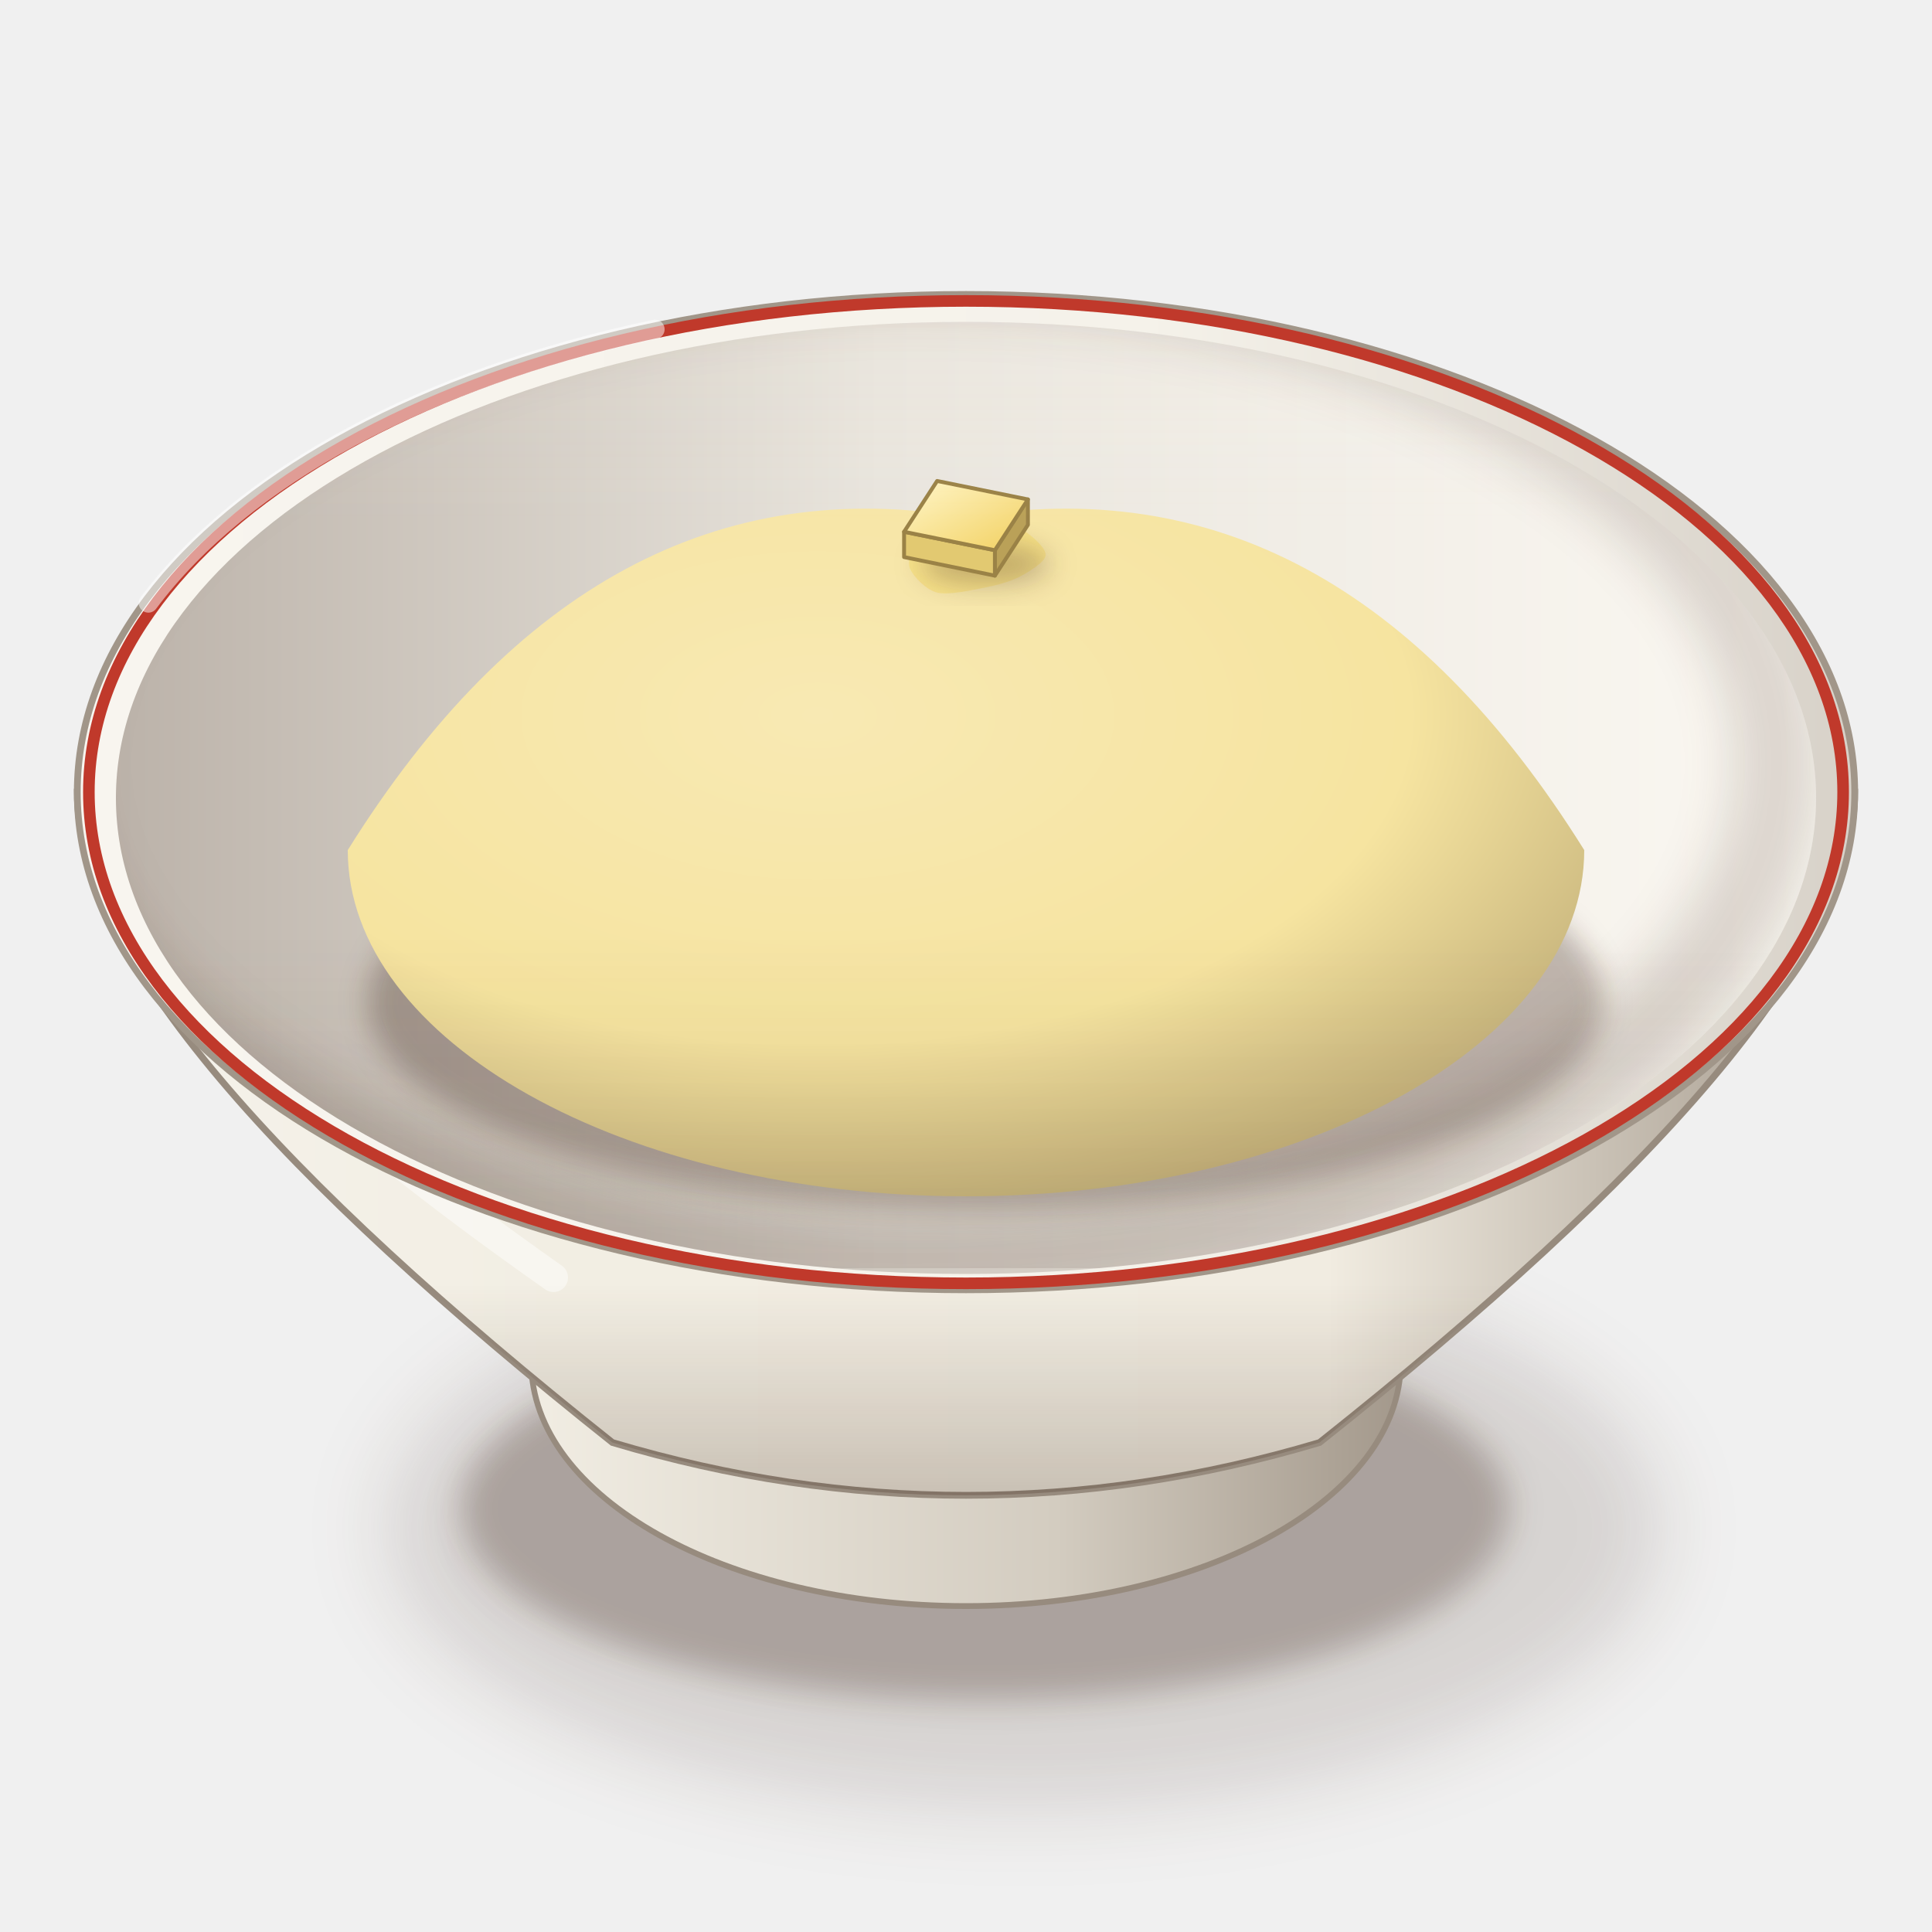
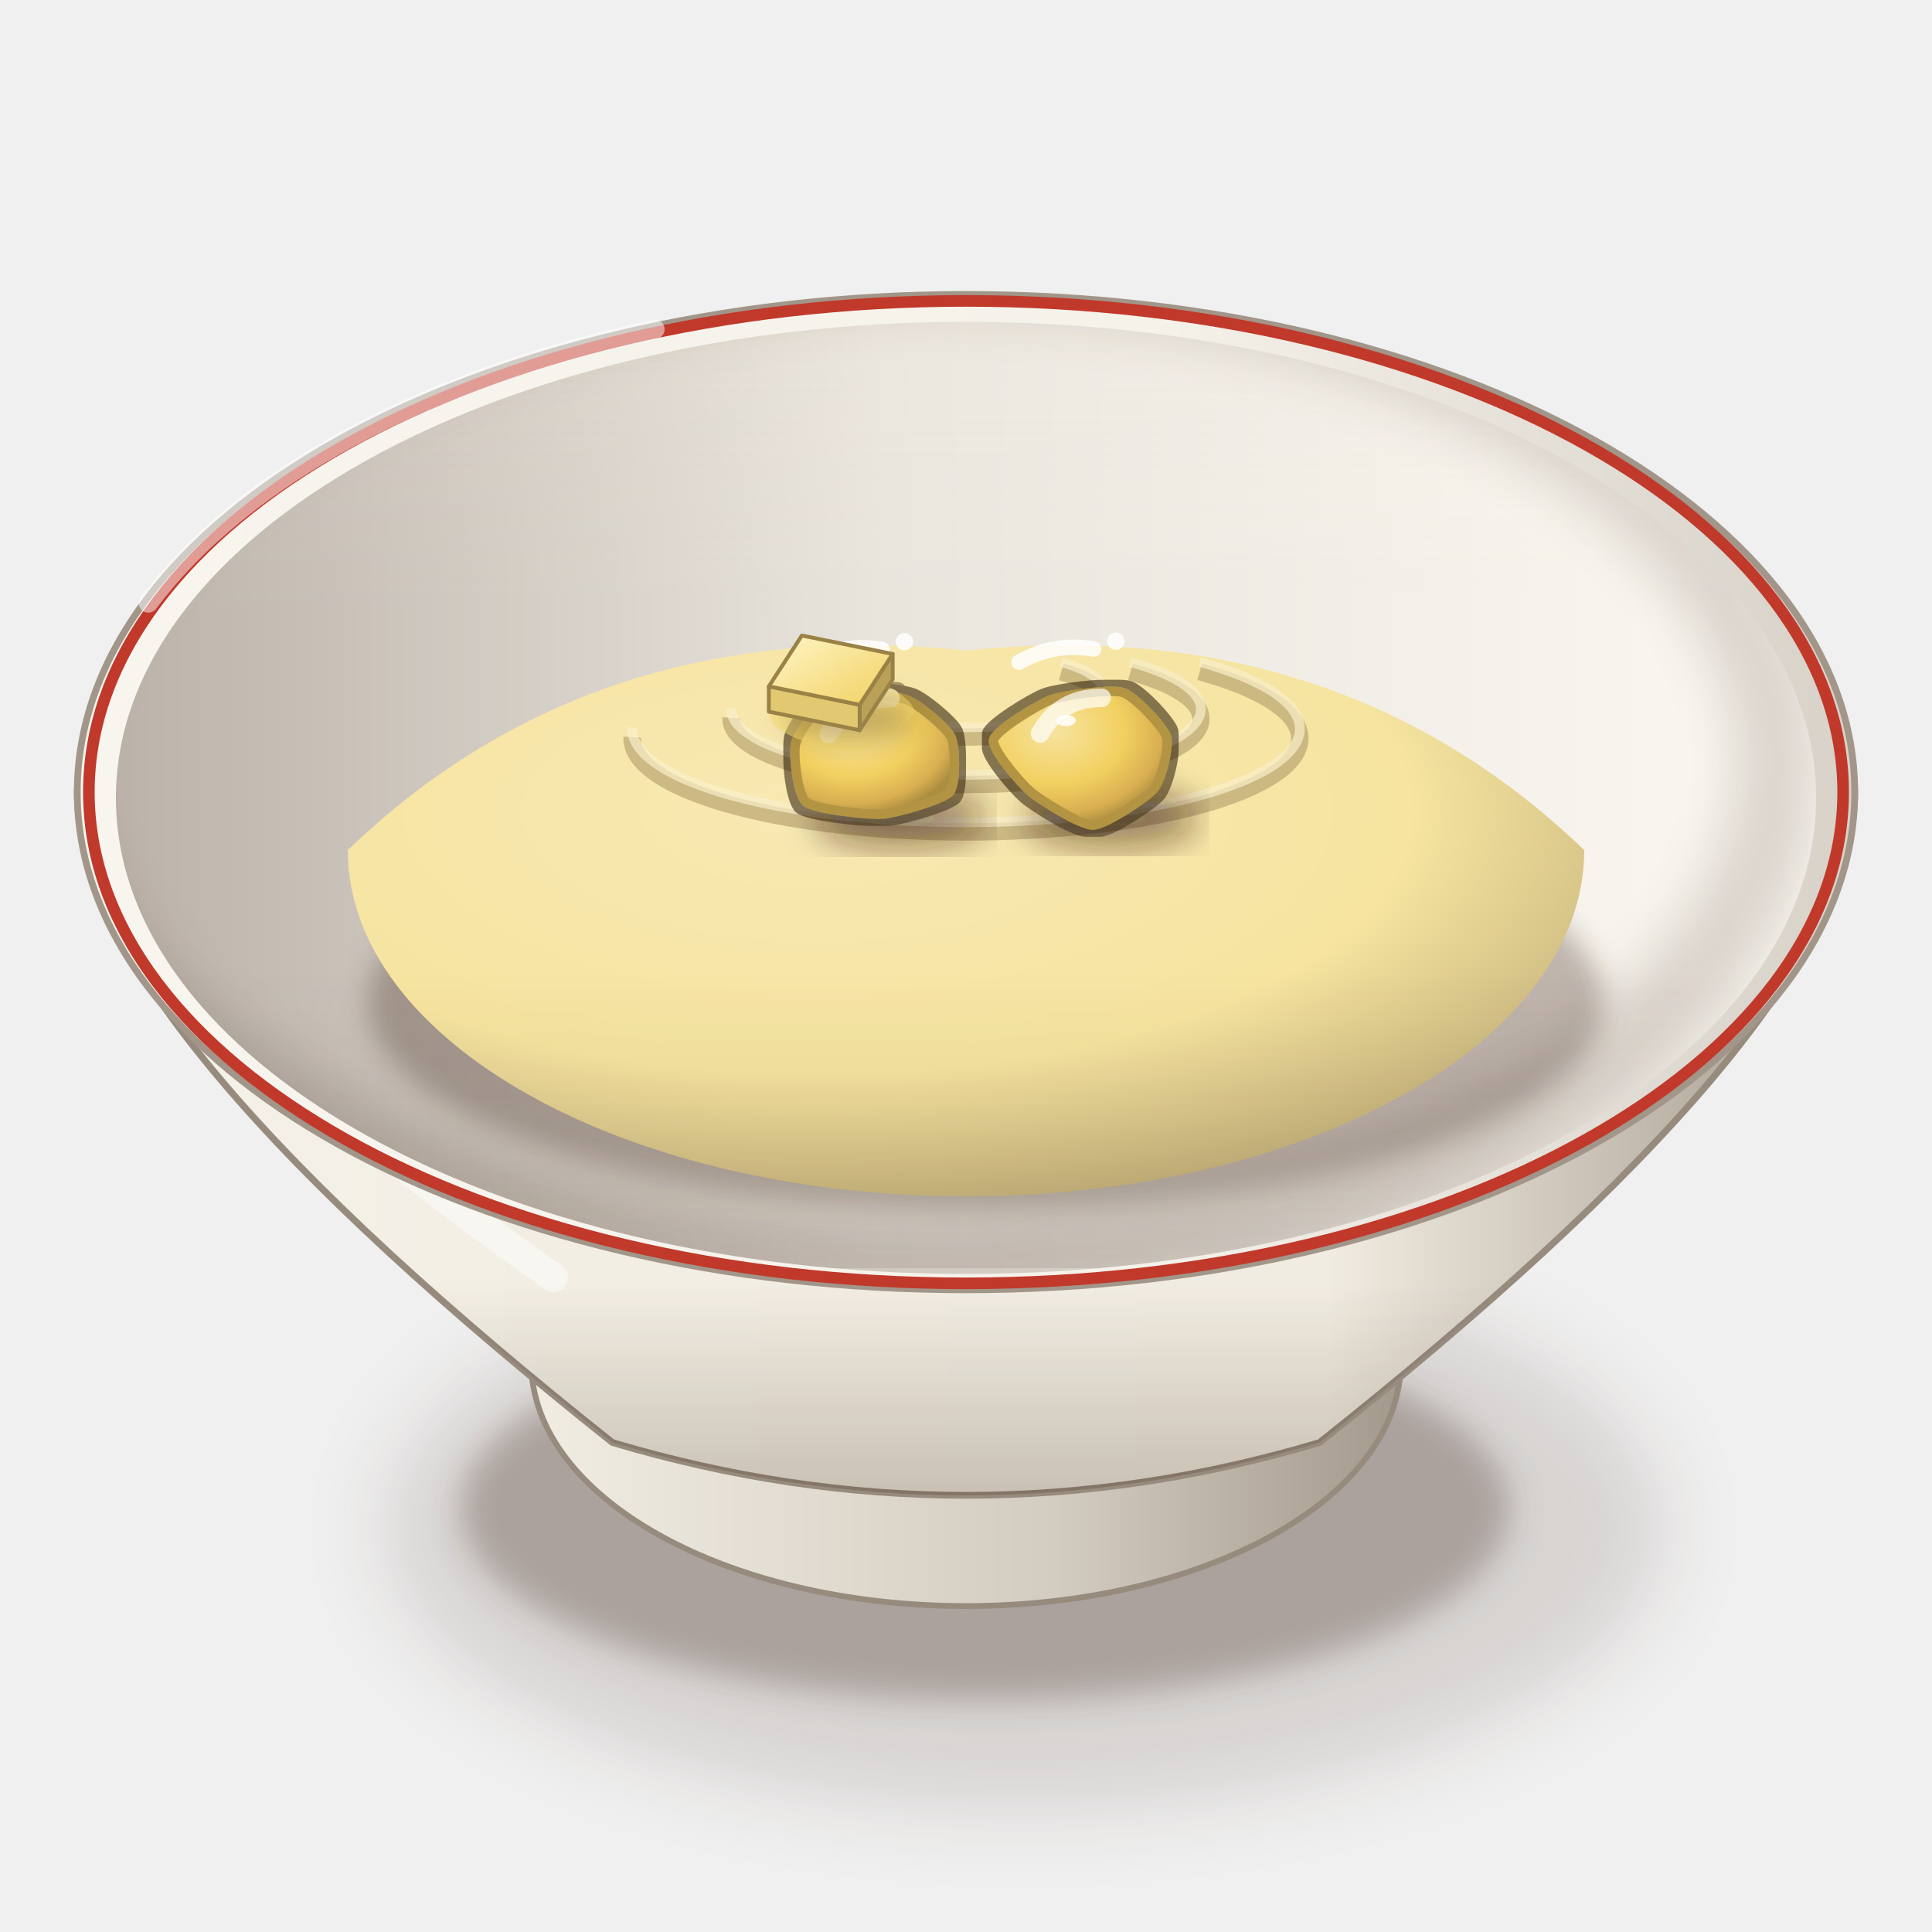
<svg xmlns="http://www.w3.org/2000/svg" viewBox="0 0 200 200" width="400" height="400">
  <defs>
    <filter id="pe_pure_papa-1" x="-50%" y="-50%" width="200%" height="200%">
      <feGaussianBlur stdDeviation="4" />
    </filter>
    <filter id="pe_pure_papa-2" x="-50%" y="-50%" width="200%" height="200%">
      <feGaussianBlur stdDeviation="1.6" />
    </filter>
    <linearGradient id="pe_pure_papa-3" x1="0" y1="0" x2="1" y2="0">
      <stop offset="0" stop-color="#f2eee4" />
      <stop offset="0.6" stop-color="#d3ccc0" />
      <stop offset="1" stop-color="#a19689" />
    </linearGradient>
    <linearGradient id="pe_pure_papa-4" x1="0" y1="0" x2="1" y2="0">
      <stop offset="0" stop-color="#f5f2eb" />
      <stop offset="0.28" stop-color="#f2eee3" />
      <stop offset="0.7" stop-color="#f1ece1" />
      <stop offset="1" stop-color="#a19689" />
    </linearGradient>
    <linearGradient id="pe_pure_papa-5" x1="0" y1="0" x2="0" y2="1">
      <stop offset="0" stop-color="#3a2212" stop-opacity="0" />
      <stop offset="0.7" stop-color="#3a2212" stop-opacity="0" />
      <stop offset="1" stop-color="#3a2212" stop-opacity="0.22" />
    </linearGradient>
    <linearGradient id="pe_pure_papa-6" x1="0" y1="0" x2="1" y2="0">
      <stop offset="0" stop-color="#f8f5ef" />
      <stop offset="0.6" stop-color="#f5f2ea" />
      <stop offset="1" stop-color="#d7d1c8" />
    </linearGradient>
    <linearGradient id="pe_pure_papa-7" x1="0" y1="0" x2="1" y2="0">
      <stop offset="0" stop-color="#bcb3aa" />
      <stop offset="0.45" stop-color="#e9e5dd" />
      <stop offset="1" stop-color="#fbf8f2" />
    </linearGradient>
    <clipPath id="pe_pure_papa-8">
      <path d="M12,82.6A88,49.28 0 1 0 188,82.6A88,49.28 0 1 0 12,82.6Z" />
    </clipPath>
    <filter id="pe_pure_papa-9" x="-50%" y="-50%" width="200%" height="200%">
      <feGaussianBlur stdDeviation="2.5" />
    </filter>
    <clipPath id="pe_pure_papa-10">
      <path d="M12,82.6 A88,49.28 0 0 0 188,82.6 L200,82.6 L200,0 L0,0 L0,82.6Z" />
    </clipPath>
    <filter id="pe_pure_papa-11" x="-50%" y="-50%" width="200%" height="200%">
      <feGaussianBlur stdDeviation="1.4" />
    </filter>
    <radialGradient id="pe_pure_papa-12" cx="0.38" cy="0.3" r="0.8">
      <stop offset="0" stop-color="#f8e9b3" />
      <stop offset="0.6" stop-color="#f6e4a0" />
      <stop offset="1" stop-color="#b9a672" />
    </radialGradient>
-     <linearGradient id="pe_pure_papa-13" x1="0" y1="0" x2="1" y2="1">
+     <radialGradient id="pe_pure_papa-13" cx="0.36" cy="0.3" r="0.72">
+       <stop offset="0" stop-color="#f7e3a0" />
+       <stop offset="0.55" stop-color="#f2d060" />
+       <stop offset="0.85" stop-color="#d8ae51" />
+       <stop offset="1" stop-color="#ac8e41" />
+     </radialGradient>
+     <filter id="pe_pure_papa-14" x="-8%" y="-8%" width="116%" height="116%">
+       <feMorphology in="SourceAlpha" operator="dilate" radius="0.7" result="d" />
+       <feFlood flood-color="#2a1206" flood-opacity="0.55" />
+       <feComposite in2="d" operator="in" result="o" />
+       <feMerge>
+         <feMergeNode in="o" />
+         <feMergeNode in="SourceGraphic" />
+       </feMerge>
+     </filter>
+     <linearGradient id="pe_pure_papa-15" x1="0" y1="0" x2="1" y2="1">
      <stop offset="0" stop-color="#fff6c8" />
      <stop offset="1" stop-color="#f2d060" />
    </linearGradient>
-     <linearGradient id="pe_pure_papa-14" x1="0" y1="0" x2="0" y2="1">
+     <linearGradient id="pe_pure_papa-16" x1="0" y1="0" x2="0" y2="1">
      <stop offset="0" stop-color="#fff8ec" stop-opacity="0.2" />
      <stop offset="0.45" stop-color="#fff8ec" stop-opacity="0" />
      <stop offset="0.75" stop-color="#3a2212" stop-opacity="0" />
      <stop offset="1" stop-color="#3a2212" stop-opacity="0.1" />
    </linearGradient>
  </defs>
  <ellipse cx="106" cy="158.18" rx="66.08" ry="29.08" fill="#3a2212" opacity="0.14" filter="url(#pe_pure_papa-1)" />
  <ellipse cx="102" cy="156.18" rx="54.28" ry="19.82" fill="#3a2212" opacity="0.28" filter="url(#pe_pure_papa-2)" />
  <path d="M53,135.06 L55,141.06 A45,25.2 0 0 0 145,141.06 L147,135.06Z" fill="url(#pe_pure_papa-3)" stroke="#978b7e" stroke-width=".6" />
  <path d="M8,82 C8,98.8 29,122 63.4,149.33 Q100,160.26 136.6,149.33 C171,122 192,98.8 192,82Z" fill="url(#pe_pure_papa-4)" stroke="#978b7e" stroke-width=".7" />
  <path d="M8,82 C8,98.8 29,122 63.4,149.33 Q100,160.26 136.6,149.33 C171,122 192,98.8 192,82Z" fill="url(#pe_pure_papa-5)" />
  <path d="M16,92 Q20,106 57.3,132.25" stroke="#fff" stroke-width="3" fill="none" stroke-linecap="round" opacity="0.45" />
  <path d="M8,82A92,51.52 0 1 0 192,82A92,51.52 0 1 0 8,82Z" fill="url(#pe_pure_papa-6)" stroke="#a19689" stroke-width=".7" />
  <path d="M12,82.6A88,49.28 0 1 0 188,82.6A88,49.28 0 1 0 12,82.6Z" fill="url(#pe_pure_papa-7)" />
  <g clip-path="url(#pe_pure_papa-8)">
    <path d="M4,79A90,51.28 0 1 0 184,79A90,51.28 0 1 0 4,79Z" fill="none" stroke="#3a2212" stroke-width="9" opacity=".16" filter="url(#pe_pure_papa-9)" />
  </g>
  <path d="M9.2,82A90.8,50.85 0 1 0 190.8,82A90.8,50.85 0 1 0 9.2,82Z" fill="none" stroke="#c0392b" stroke-width="1.2" />
  <g clip-path="url(#pe_pure_papa-10)">
    <ellipse cx="102" cy="103.74" rx="64" ry="21.5" fill="#3a2212" opacity="0.3" filter="url(#pe_pure_papa-11)" />
-     <path d="M36,88 Q61.6,47 100,53.56 Q138.4,47 164,88 A64,35.84 0 0 1 36,88Z" fill="url(#pe_pure_papa-12)" />
-     <path d="M108.24,57.5C108.16,58.19 106.55,59.18 105.62,59.67C104.69,60.17 103.33,60.55 102.04,60.81C100.75,61.06 98.2,61.64 97.03,61.35C95.85,61.07 94.54,59.65 94.21,58.88C93.88,58.12 94.32,56.95 94.82,56.24C95.31,55.53 96.4,54.56 97.52,54.13C98.65,53.7 101,53.23 102.3,53.37C103.6,53.51 105.3,54.44 106.19,55.06C107.08,55.68 108.33,56.81 108.24,57.5Z" fill="#f8dc70" opacity=".55" />
-     <ellipse cx="102" cy="58.4" rx="6.73" ry="2.15" fill="#3a2212" opacity="0.28" filter="url(#pe_pure_papa-11)" />
-     <path d="M106.41,51.7L102.99,56.96L102.99,59.59L106.41,54.33Z" fill="#baa158" stroke="#9a8246" stroke-width="0.4" stroke-linejoin="round" />
-     <path d="M102.99,56.96L93.59,55.05L93.59,57.67L102.99,59.59Z" fill="#e2c971" stroke="#9a8246" stroke-width="0.4" stroke-linejoin="round" />
-     <path d="M97.01,49.79L106.41,51.7L102.99,56.96L93.59,55.05Z" fill="url(#pe_pure_papa-13)" stroke="#9a8246" stroke-width="0.4" stroke-linejoin="round" />
+     <path d="M36,88 Q61.6,63.4 100,67.34 Q138.4,63.4 164,88 A64,35.84 0 0 1 36,88Z" fill="url(#pe_pure_papa-12)" />
+     <path d="M85.92,72.3 A14.08,3.94 0 1 0 109.86,69.54" stroke="#bdaa75" stroke-width="1.8" fill="none" opacity=".75" />
+     <path d="M85.92,71.3 A14.08,3.94 0 1 0 109.86,68.54" stroke="#faf0cb" stroke-width="1" fill="none" opacity=".7" />
+     <path d="M75.68,74.3 A24.32,6.81 0 1 0 117.02,69.54" stroke="#bdaa75" stroke-width="1.8" fill="none" opacity=".75" />
+     <path d="M75.68,73.3 A24.32,6.81 0 1 0 117.02,68.54" stroke="#faf0cb" stroke-width="1" fill="none" opacity=".7" />
+     <path d="M65.44,76.3 A34.56,9.68 0 1 0 124.19,69.53" stroke="#bdaa75" stroke-width="1.8" fill="none" opacity=".75" />
+     <path d="M65.44,75.3 A34.56,9.68 0 1 0 124.19,68.53" stroke="#faf0cb" stroke-width="1" fill="none" opacity=".7" />
+     <g filter="url(#pe_pure_papa-14)">
+       <g transform="translate(112.71 77.95) scale(1.2) translate(-112.71 -77.95)">
+         <ellipse cx="114.71" cy="83.55" rx="7" ry="2.24" fill="#3a2212" opacity="0.35" filter="url(#pe_pure_papa-11)" />
+         <g transform="translate(112.71 77.95)">
+           <path d="M5.61,3.1C4.98,3.86 1.43,6.2 0.37,6.23C-0.7,6.25 -4.17,4.07 -5.02,3.33C-5.88,2.6 -8.39,-0.34 -8.21,-1.13C-8.03,-1.93 -4.37,-4.18 -3.25,-4.59C-2.14,-5 1.95,-5.54 2.94,-5.22C3.94,-4.9 6.44,-2.24 6.7,-1.4C6.97,-0.57 6.25,2.33 5.61,3.1Z" fill="url(#pe_pure_papa-13)" stroke="#b29443" stroke-width=".8" />
+           <path d="M-4.2,-1.68 Q-2.52,-4.76 1.12,-4.76" stroke="#fff" stroke-width="1.6" fill="none" stroke-linecap="round" opacity=".7" />
+           <ellipse cx="-1.96" cy="-2.8" rx="0.84" ry="0.49" fill="#fff" opacity=".85" />
+         </g>
+       </g>
+     </g>
+     <g transform="translate(109.35 67.87) rotate(-10)">
+       <path d="M-3.92,0 Q0,-1.41 3.92,0" stroke="#fff" stroke-width="1.6" fill="none" stroke-linecap="round" opacity="0.85" />
+       <circle cx="6.32" cy="-.4" r=".9" fill="#fff" opacity="0.85" />
+     </g>
+     <g filter="url(#pe_pure_papa-14)">
+       <g transform="translate(90.83 78) scale(1.2) translate(-90.83 -78)">
+         <ellipse cx="92.83" cy="83.6" rx="7" ry="2.24" fill="#3a2212" opacity="0.35" filter="url(#pe_pure_papa-11)" />
+         <g transform="translate(90.83 78)">
+           <path d="M6.22,3.34C5.62,4 1.64,5.16 0.4,5.24C-0.84,5.33 -5.41,4.8 -6.15,4.19C-6.89,3.58 -7.29,0.03 -7.04,-0.9C-6.8,-1.83 -4.68,-4.72 -3.73,-5.1C-2.77,-5.47 1.51,-5 2.51,-4.63C3.52,-4.26 5.98,-2.2 6.35,-1.4C6.72,-0.6 6.81,2.67 6.22,3.34Z" fill="url(#pe_pure_papa-13)" stroke="#b29443" stroke-width=".8" />
+           <path d="M-4.2,-1.68 Q-2.52,-4.76 1.12,-4.76" stroke="#fff" stroke-width="1.6" fill="none" stroke-linecap="round" opacity=".7" />
+           <ellipse cx="-1.96" cy="-2.8" rx="0.84" ry="0.49" fill="#fff" opacity=".85" />
+         </g>
+       </g>
+     </g>
+     <g transform="translate(87.47 67.92) rotate(-10)">
+       <path d="M-3.92,0 Q0,-1.41 3.92,0" stroke="#fff" stroke-width="1.6" fill="none" stroke-linecap="round" opacity="0.85" />
+       <circle cx="6.32" cy="-.4" r=".9" fill="#fff" opacity="0.85" />
+     </g>
+     <path d="M94.61,73.5C94.67,74.24 93.36,75.4 92.42,76.05C91.48,76.7 89.7,77.7 88.36,77.82C87.03,77.94 84.77,77.3 83.53,76.87C82.28,76.43 80.59,75.63 80.06,74.91C79.53,74.2 79.49,72.8 80,72.07C80.5,71.34 82.21,70.34 83.43,70.03C84.64,69.73 86.79,69.89 88.08,70.05C89.38,70.22 91.06,70.62 92.04,71.13C93.02,71.65 94.56,72.76 94.61,73.5Z" fill="#f8dc70" opacity=".55" />
+     <ellipse cx="88" cy="74.4" rx="6.73" ry="2.15" fill="#3a2212" opacity="0.28" filter="url(#pe_pure_papa-11)" />
+     <path d="M92.41,67.7L88.99,72.96L88.99,75.59L92.41,70.33Z" fill="#baa158" stroke="#9a8246" stroke-width="0.4" stroke-linejoin="round" />
+     <path d="M88.99,72.96L79.59,71.05L79.59,73.67L88.99,75.59Z" fill="#e2c971" stroke="#9a8246" stroke-width="0.4" stroke-linejoin="round" />
+     <path d="M83.01,65.79L92.41,67.7L88.99,72.96L79.59,71.05Z" fill="url(#pe_pure_papa-15)" stroke="#9a8246" stroke-width="0.4" stroke-linejoin="round" />
  </g>
-   <rect x="0" y="-7.28" width="200" height="138.56" fill="url(#pe_pure_papa-14)" clip-path="url(#pe_pure_papa-8)" />
+   <rect x="0" y="8.72" width="200" height="122.56" fill="url(#pe_pure_papa-16)" clip-path="url(#pe_pure_papa-8)" />
  <path d="M15.36,62.42 A92,51.52 0 0 1 67.8,34.09" stroke="#fff" stroke-width="2" fill="none" stroke-linecap="round" opacity="0.5" />
</svg>
